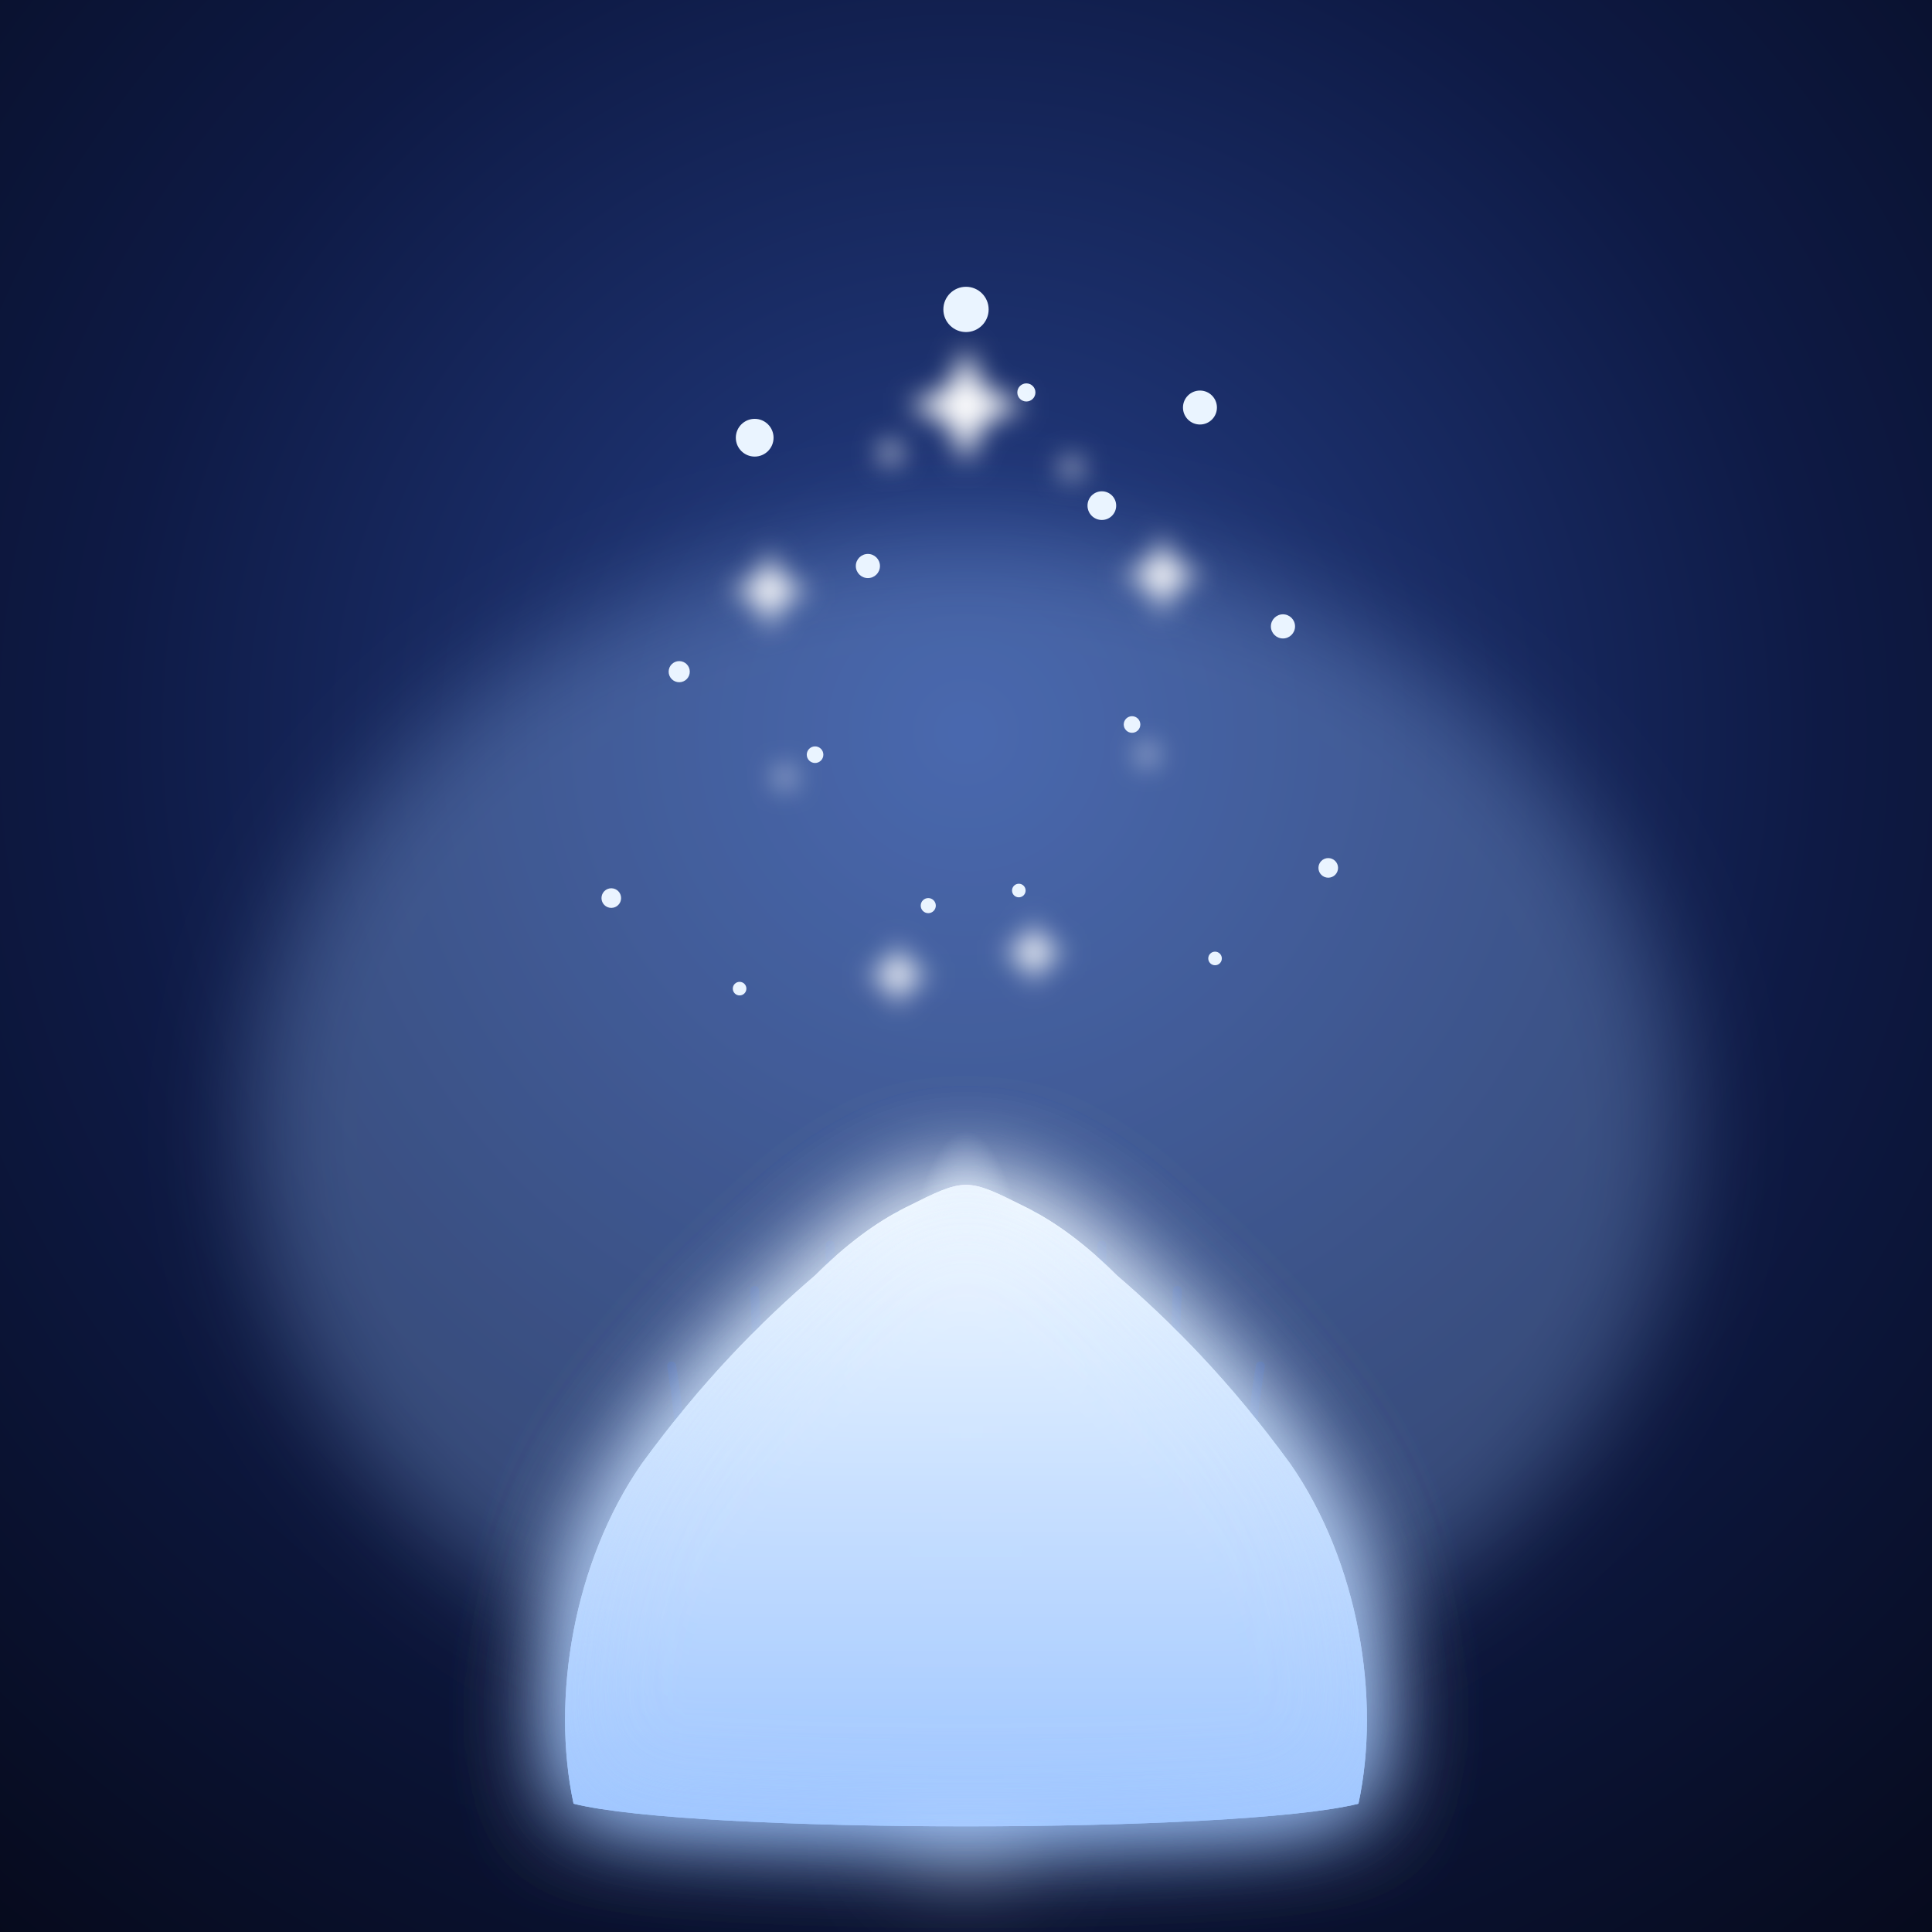
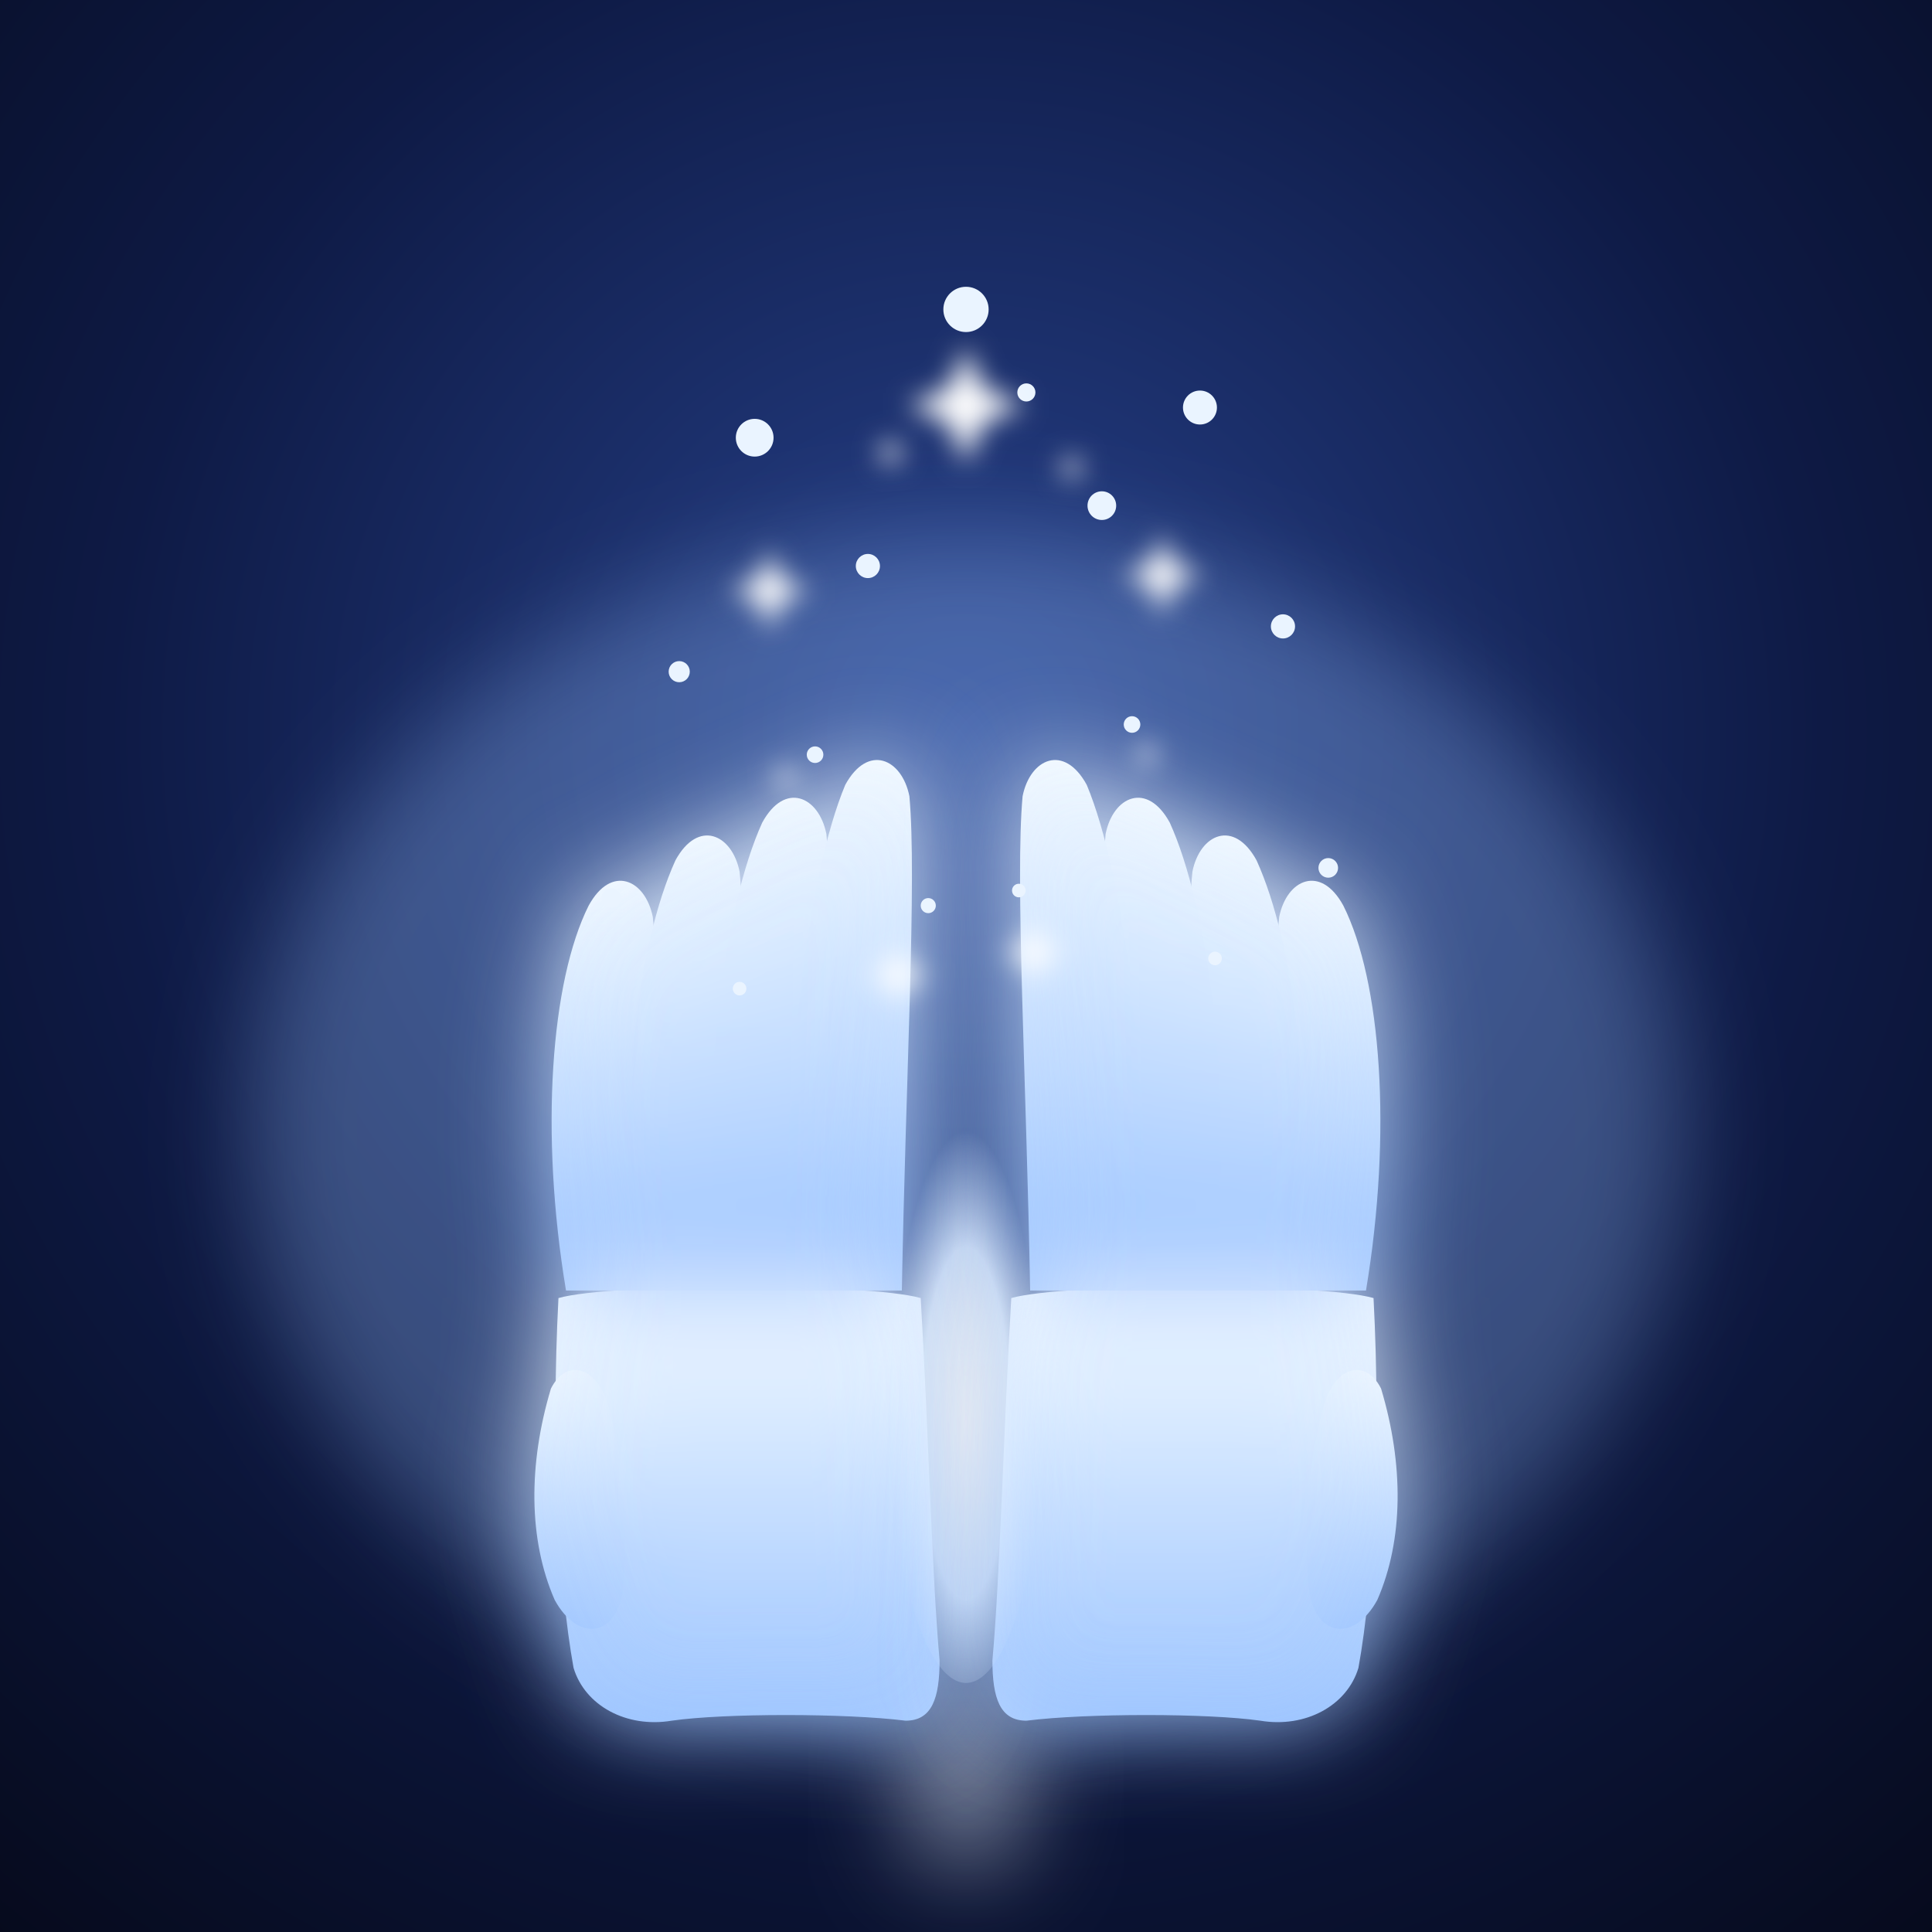
<svg xmlns="http://www.w3.org/2000/svg" width="512" height="512" viewBox="0 0 512 512" role="img" aria-label="Joining Palms">
  <defs>
    <radialGradient id="bg" cx="50%" cy="38%" r="80%">
      <stop offset="0%" stop-color="#27428c" />
      <stop offset="55%" stop-color="#0e1a45" />
      <stop offset="100%" stop-color="#060a1c" />
    </radialGradient>
    <linearGradient id="hand" x1="0" y1="1" x2="0" y2="0">
      <stop offset="0%" stop-color="#9cc4ff" />
      <stop offset="60%" stop-color="#cfe4ff" />
      <stop offset="100%" stop-color="#f2f9ff" />
    </linearGradient>
    <radialGradient id="pressed" cx="50%" cy="60%" r="45%">
      <stop offset="0%" stop-color="#ffffff" />
      <stop offset="60%" stop-color="#dcebff" />
      <stop offset="100%" stop-color="rgba(220,235,255,0)" />
    </radialGradient>
    <filter id="soft" x="-80%" y="-80%" width="260%" height="260%">
      <feGaussianBlur stdDeviation="13" />
    </filter>
    <filter id="spark" x="-120%" y="-120%" width="340%" height="340%">
      <feGaussianBlur stdDeviation="3.5" />
    </filter>
  </defs>
  <rect width="512" height="512" fill="url(#bg)" />
  <ellipse cx="256" cy="300" rx="190" ry="158" fill="#9cc4ff" opacity="0.3" filter="url(#soft)" />
  <g id="handL" fill="url(#hand)">
-     <path d="M 152 478              C 146 450, 152 414, 170 388              C 186 366, 202 350, 216 338              C 224 330, 232 324, 240 320              C 248 316, 252 314, 256 314              C 260 314, 264 316, 272 320              C 280 324, 288 330, 296 338              C 310 350, 326 366, 342 388              C 360 414, 366 450, 360 478              C 328 486, 184 486, 152 478 Z" />
+     <path d="M 148 344 C 146 382, 148 420, 152 442 C 155 452, 166 458, 178 456 C 192 454, 224 454, 240 456 C 247 456, 249 450, 249 440 C 247 418, 246 378, 244 344 C 230 340, 162 340, 148 344 Z" />
+     <path d="M 150 342 C 143 300, 146 260, 156 240 C 162 229, 171 233, 173 243 C 175 263, 173 302, 172 342 Z" />
+     <path d="M 170 342 C 163 294, 169 250, 179 228 C 185 217, 194 221, 196 231 C 198 251, 196 296, 195 342 Z" />
+     <path d="M 190 342 C 185 288, 192 240, 202 218 C 208 207, 217 211, 219 221 C 221 243, 219 292, 218 342 Z" />
+     <path d="M 210 342 C 207 286, 214 232, 224 208 C 230 197, 239 201, 241 211 C 243 233, 240 286, 239 342 Z" />
+     <path d="M 146 368 C 140 388, 140 408, 147 424 C 153 435, 163 434, 165 422 C 167 406, 165 386, 161 372 C 158 362, 150 360, 146 368 Z" />
  </g>
-   <g id="fingerL" fill="none" stroke="#2f54a8" stroke-width="2.4" stroke-linecap="round" opacity="0.5">
-     <path d="M 178 362 C 181 380, 182 402, 182 424" />
-     <path d="M 200 342 C 201 362, 201 388, 201 416" />
-     <path d="M 220 330 C 220 350, 220 378, 220 408" />
-     <path d="M 238 322 C 238 340, 238 366, 238 398" />
-   </g>
-   <use href="#fingerL" transform="translate(512 0) scale(-1 1)" />
-   <g id="thumbL" fill="url(#hand)">
-     <path d="M 154 452 C 149 462, 150 471, 157 476 C 163 472, 169 463, 170 452 C 170 445, 166 438, 161 435 Z" />
-   </g>
-   <use href="#thumbL" transform="translate(512 0) scale(-1 1)" />
  <use href="#handL" transform="translate(512 0) scale(-1 1)" />
  <ellipse cx="256" cy="360" rx="22" ry="86" fill="url(#pressed)" opacity="0.85" />
  <ellipse cx="256" cy="470" rx="16" ry="26" fill="#eaf4ff" opacity="0.5" filter="url(#soft)" />
  <use href="#handL" filter="url(#soft)" opacity="0.95" />
  <use href="#handL" filter="url(#soft)" opacity="0.9" transform="translate(512 0) scale(-1 1)" />
  <g fill="#eaf4ff">
    <circle cx="200" cy="116" r="5" />
    <circle cx="256" cy="82" r="6" />
    <circle cx="318" cy="108" r="4.5" />
    <circle cx="230" cy="150" r="3.2" />
    <circle cx="292" cy="134" r="3.8" />
    <circle cx="180" cy="178" r="2.8" />
    <circle cx="340" cy="166" r="3.2" />
    <circle cx="272" cy="104" r="2.4" />
    <circle cx="352" cy="230" r="2.6" />
    <circle cx="162" cy="238" r="2.6" />
    <circle cx="216" cy="200" r="2.2" />
    <circle cx="300" cy="192" r="2.2" />
    <circle cx="246" cy="240" r="2.0" />
    <circle cx="270" cy="236" r="1.8" />
    <circle cx="196" cy="262" r="1.8" />
    <circle cx="322" cy="254" r="1.8" />
  </g>
  <g fill="#ffffff" filter="url(#spark)">
    <path d="M 256 92 l 4.5 11 11 4.5 -11 4.5 -4.5 11 -4.5 -11 -11 -4.5 11 -4.5 Z" />
    <path d="M 204 146 l 3 7.5 7.5 3 -7.5 3 -3 7.5 -3 -7.5 -7.5 -3 7.5 -3 Z" />
    <path d="M 308 142 l 3 7.5 7.5 3 -7.5 3 -3 7.5 -3 -7.5 -7.5 -3 7.5 -3 Z" />
    <path d="M 238 250 l 2.4 6 6 2.4 -6 2.4 -2.4 6 -2.4 -6 -6 -2.4 6 -2.4 Z" />
    <path d="M 274 244 l 2.4 6 6 2.4 -6 2.4 -2.4 6 -2.4 -6 -6 -2.4 6 -2.4 Z" />
    <circle cx="236" cy="120" r="2.6" />
    <circle cx="284" cy="124" r="2.4" />
    <circle cx="208" cy="206" r="2.2" />
    <circle cx="304" cy="200" r="2.2" />
  </g>
</svg>
